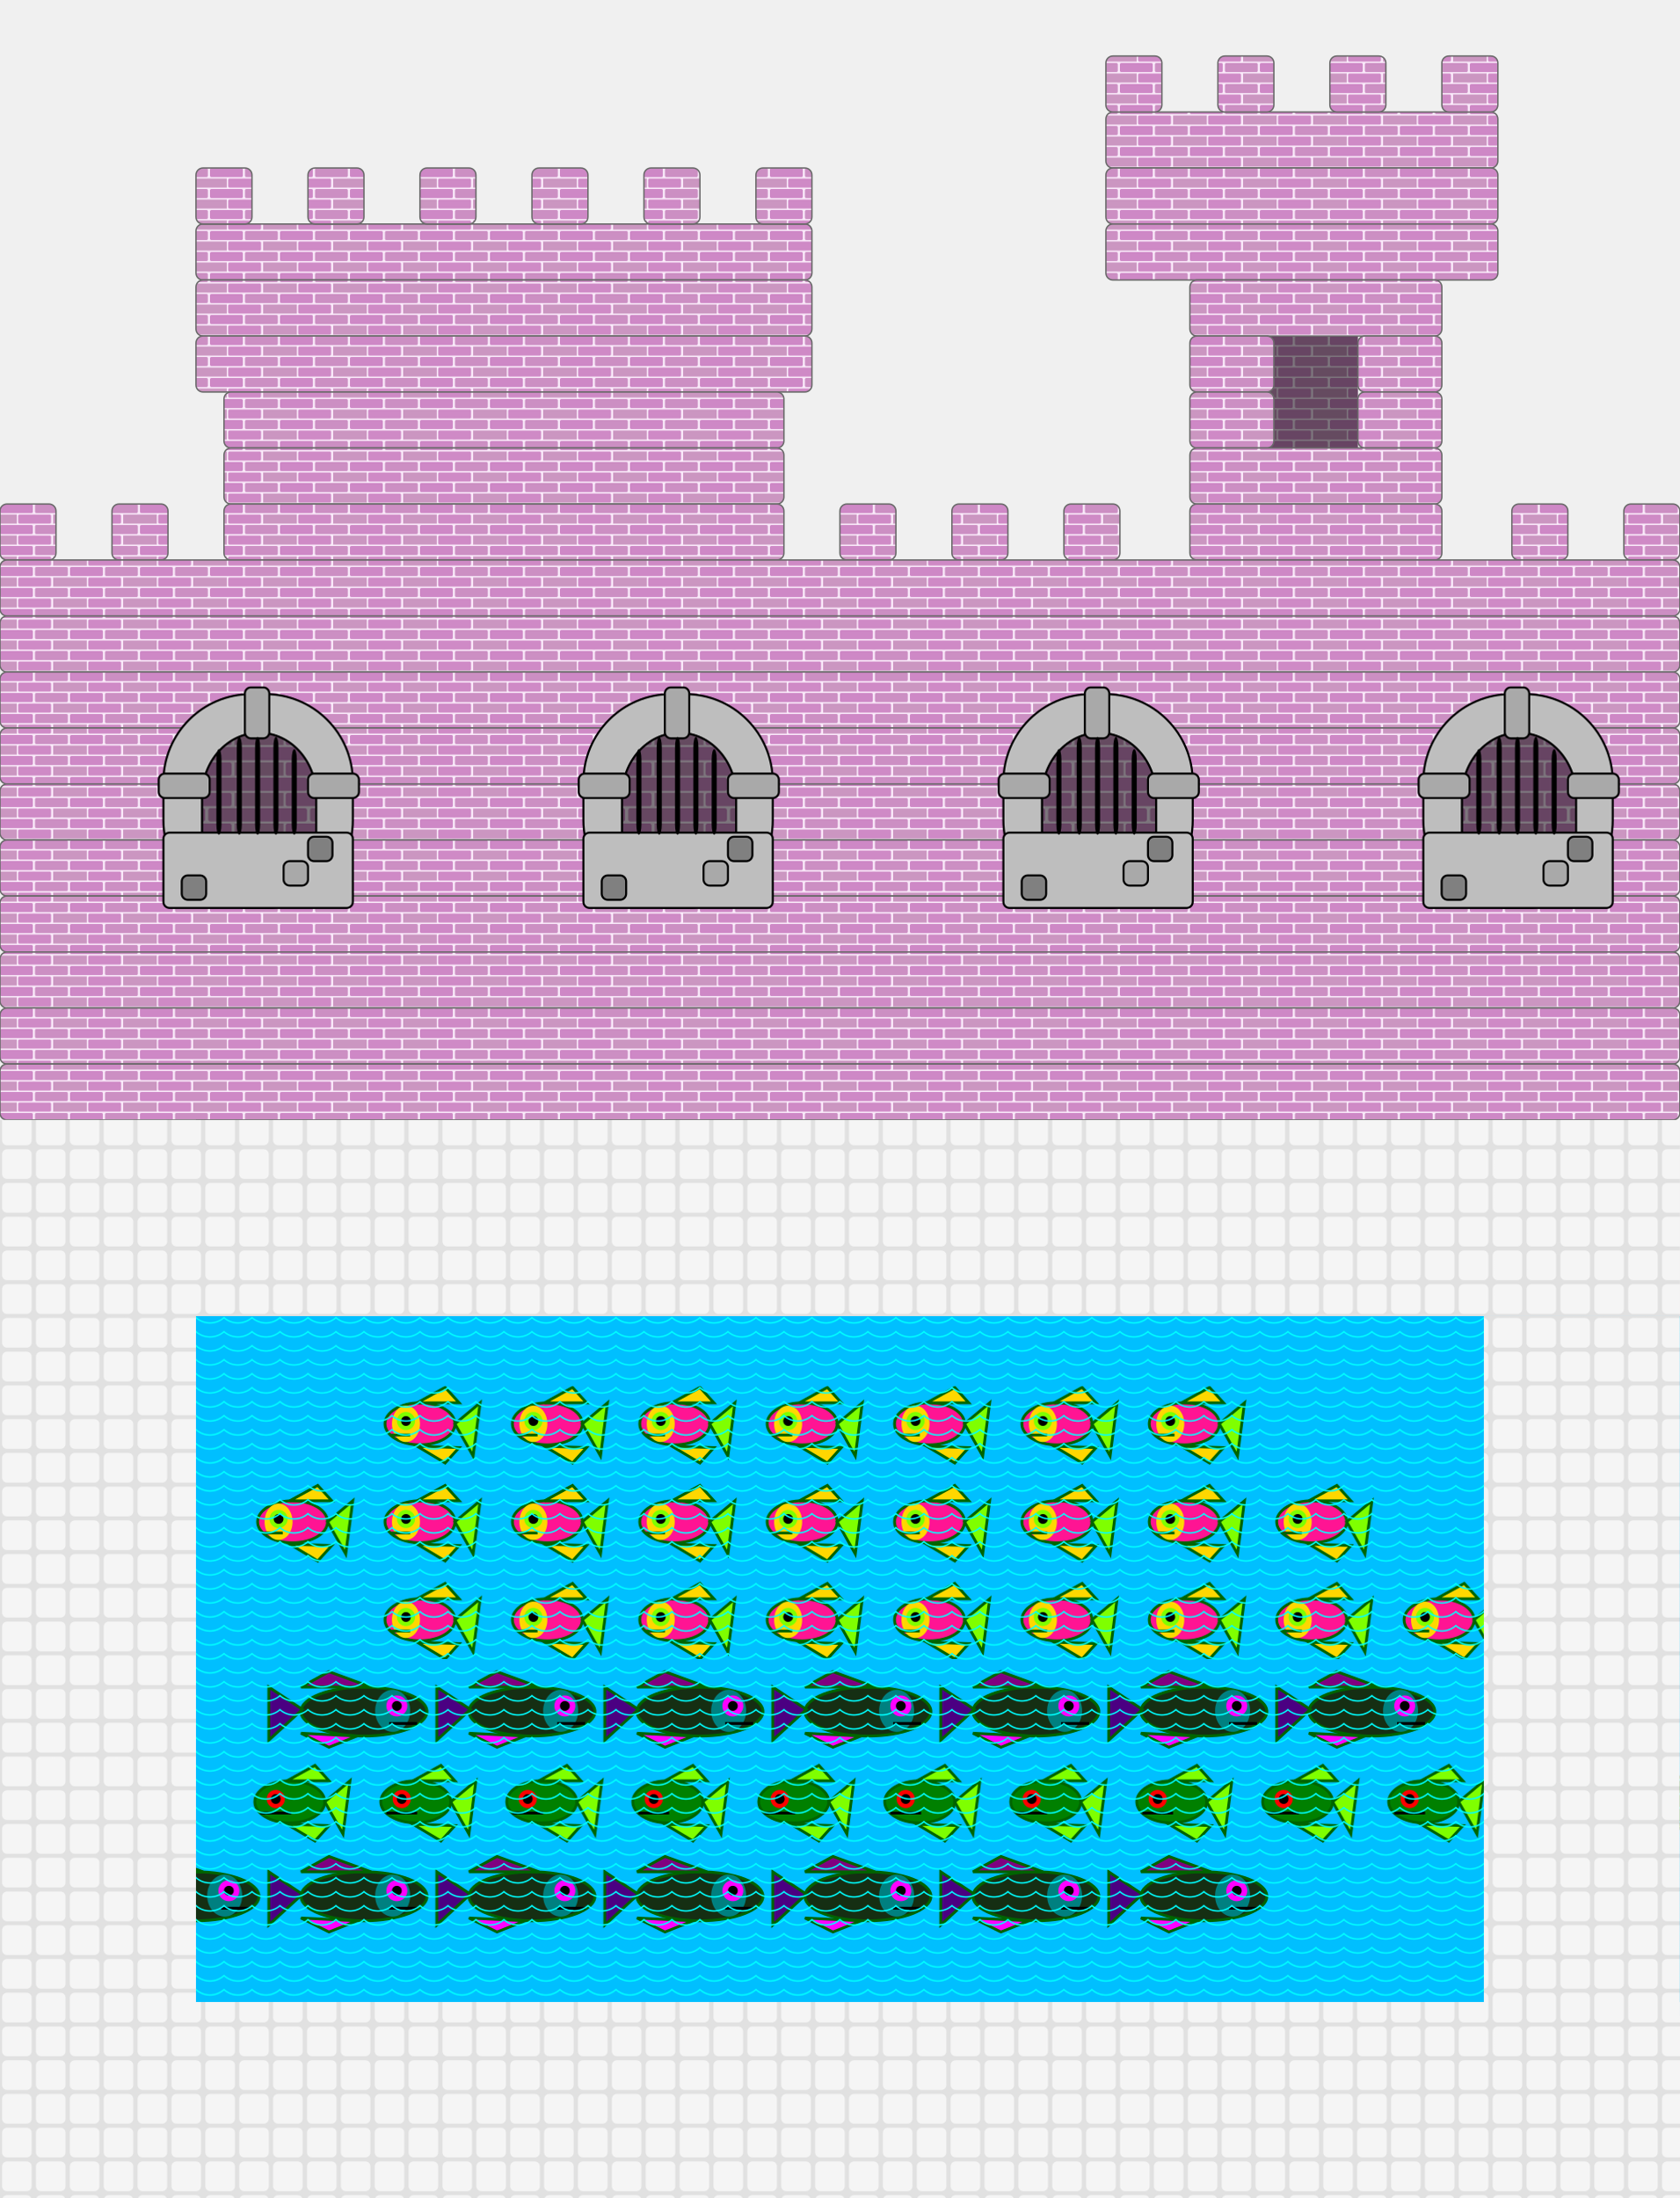
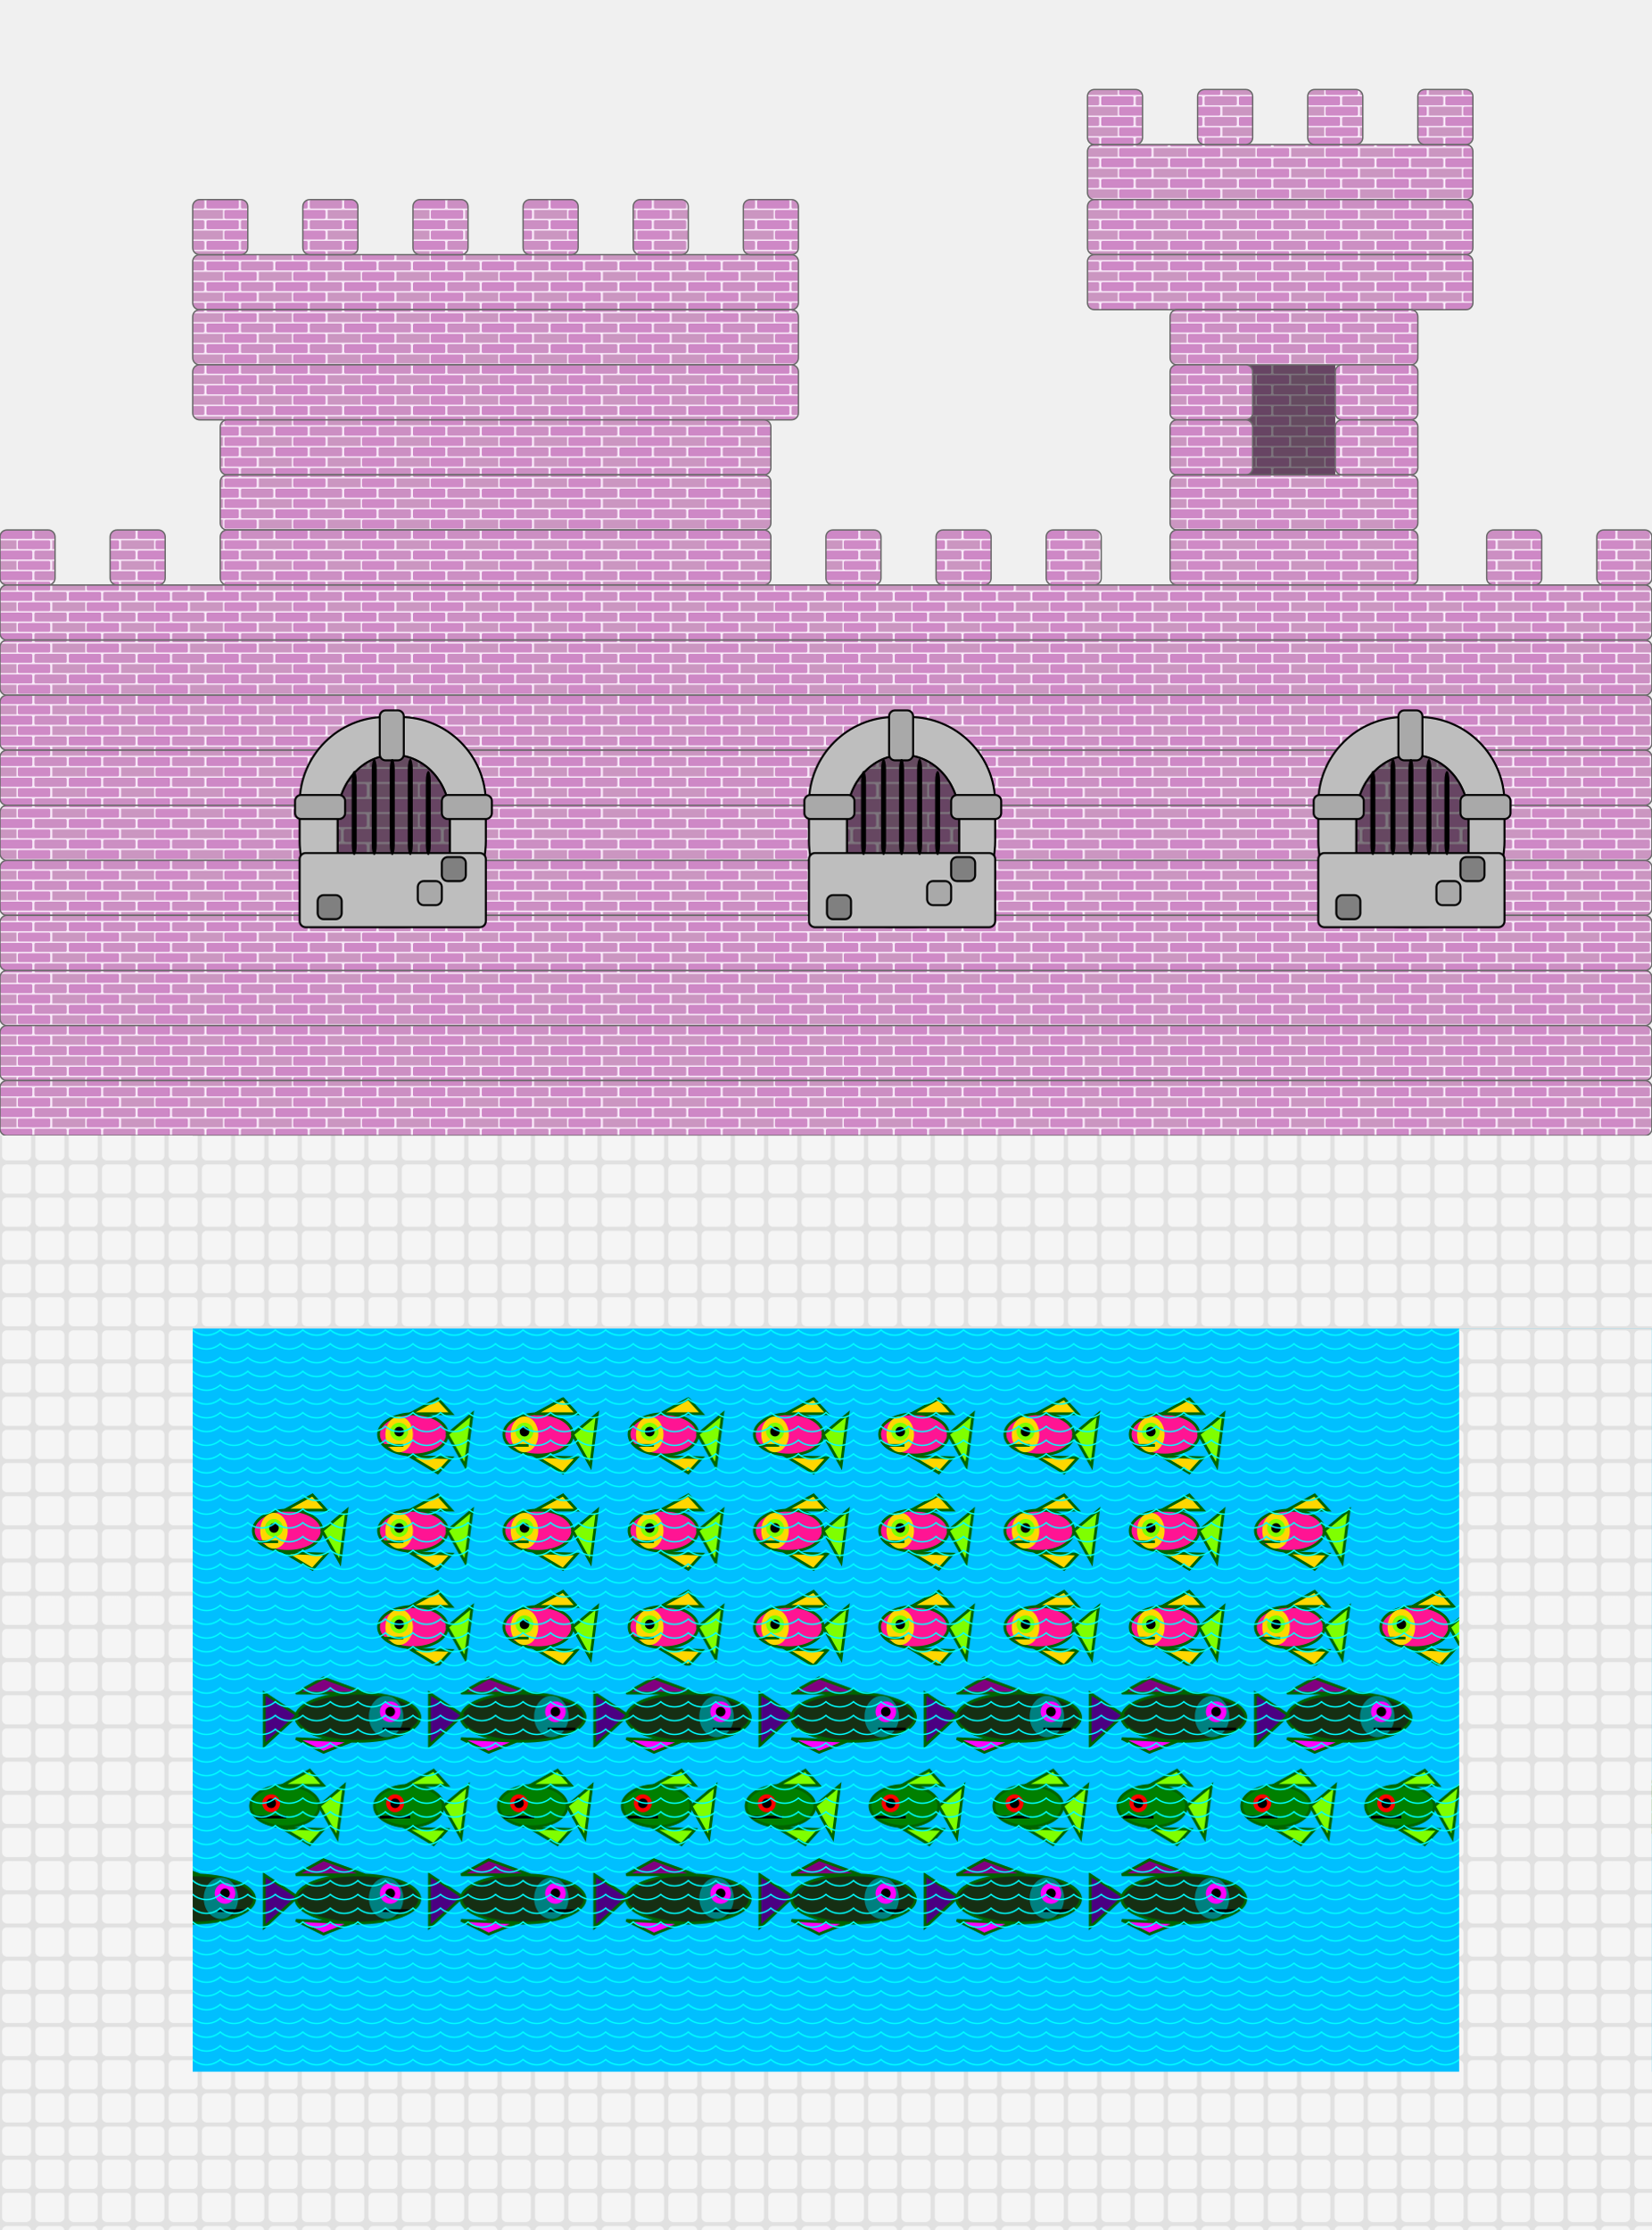
- <svg xmlns="http://www.w3.org/2000/svg" width="1200" height="1570" x="0" y="0" viewBox="0 0 1200 1570" class="block6">
+ <svg xmlns="http://www.w3.org/2000/svg" width="1200" height="1620" x="0" y="0" viewBox="0 0 1200 1570" class="block6">
  <defs>
    <pattern id="redBricks" patternUnits="userSpaceOnUse" x="0" y="0" width="50" height="15">
      <rect width="323" height="580" x="0" y="0" fill="#f9e9f9" />
      <rect width="23.5" height="6.5" x="0" y="0" rx="1" fill="#ce88c6" />
      <rect width="23.5" height="6.5" x="25" y="0" rx="1" fill="#cc8fc3" />
      <rect width="12" height="6.5" x="0" y="7.5" fill="#cb96c1" />
      <rect width="23.5" height="6.5" x="13" y="7.5" rx="1" fill="#cf8ac6" />
      <rect width="12" height="6.5" x="38" y="7.5" fill="#cb96c1" />
    </pattern>
    <pattern id="planks" patternUnits="userSpaceOnUse" x="0" y="0" width="100" height="500">
      <rect width="80" height="500" fill="burlywood" stroke="saddlebrown" stroke-width="2" />
      <polygon points="0,0 0,500 20,500 20,0 40,0 40,500 60,500 60,0 80,0 80,500 100,500 100,0" style="stroke:saddlebrown;stroke-width:2;fill:burlywood;" />
    </pattern>
    <pattern id="floorPattern" patternUnits="userSpaceOnUse" x="0" y="0" height="24.1" width="24.2">
      <rect width="25" height="25" x="0" y="0" fill="#e1e1e1" />
      <rect width="24.1" height="24.2" x="0" y="0" rx="5" fill="whitesmoke" stroke="#e1e1e1" stroke-width="3" />
    </pattern>
-     <pattern id="windowPattern" patternUnits="userSpaceOnUse" x="0" y="10" width="300" height="160" viewBox="0 0 100 110">
+     <pattern id="windowPattern" patternUnits="userSpaceOnUse" x="50" y="10" width="370" height="160" viewBox="0 0 100 110">
      <rect width="93" height="105" x="3" y="4" fill="#bebebe" rx="43" stroke="black" />
      <rect width="56" height="83" x="22" y="23" rx="31" stroke="black" fill="url(#redBricks)" />
      <rect width="56" height="83" x="22" y="23" rx="31" stroke="black" opacity=".5" />
      <rect width="93" height="37" x="3" y="72" fill="#bebebe" rx="3" stroke="black" />
      <rect width="12" height="25" x="43" y=".7" fill="darkgrey" rx="3" stroke="black" />
      <rect width="25" height="12" x=".7" y="43" fill="darkgrey" rx="3" stroke="black" />
      <rect width="25" height="12" x="74" y="43" fill="darkgrey" rx="3" stroke="black" />
      <rect width="12" height="12" x="74" y="74" fill="grey" rx="3" stroke="black" />
      <rect width="12" height="12" x="62" y="86" fill="darkgrey" rx="3" stroke="black" />
      <rect width="12" height="12" x="12" y="93" fill="grey" rx="3" stroke="black" />
      <rect width="2.5" height="42" x="29" y="31" rx="5" />
      <rect width="2.5" height="48" x="39" y="25" rx="5" />
      <rect width="2.5" height="48" x="48" y="25" rx="5" />
      <rect width="2.5" height="48" x="57" y="25" rx="5" />
      <rect width="2.5" height="42" x="66" y="31" rx="5" />
    </pattern>
    <pattern id="waterPattern" patternUnits="userSpaceOnUse" x="0" y="0" height="10" width="20">
      <circle cx="10" cy="-10" r="15" fill="transparent" stroke="aqua" stroke-width="1" />
    </pattern>
    <pattern id="smallGreenFish" patternUnits="userSpaceOnUse" x="0" y="-10" width="90" height="70">
      <rect width="50" height="30" x="2" y="22" rx="30" fill="green" stroke="darkgreen" stroke-width="2" />
      <polygon points="52,37 70,22 65,60" style="fill:chartreuse;stroke:darkgreen;stroke-width:2;" />
      <polygon points="25,22 45,11 55,22" style="fill:chartreuse;stroke:darkgreen;stroke-width:2;" />
      <polygon points="25,53 45,65 55,54" style="fill:chartreuse;stroke:darkgreen;stroke-width:2;" />
      <rect width="10" height="10" rx="5" stroke="red" stroke-width="3" x="12" y="30" />
      <polygon points="6,45 28,45 6,45" style="stroke:black;stroke-width:2;" />
    </pattern>
    <pattern id="greenFish" patternUnits="userSpaceOnUse" x="70" y="-5" width="120" height="66">
      <rect width="90" height="35" x="25" y="22" rx="50" fill="#152f13" stroke="darkgreen" stroke-width="2" />
      <rect width="25" height="30" x="78" y="24" rx="50" fill="teal" />
      <polygon points="26,38 2,22 2,60" style="fill:indigo;stroke:darkgreen;stroke-width:2;" />
      <polygon points="25,22 45,11 75,22" style="fill:purple;stroke:darkgreen;stroke-width:2;" />
      <polygon points="25,55 45,65 65,57" style="fill:fuchsia;stroke:darkgreen;stroke-width:2;" />
      <rect width="11" height="11" x="88" y="30" rx="10" stroke="magenta" stroke-width="4" />
      <polygon points="108,48 88,48 108,48" style="stroke:black;stroke-width:2;" />
    </pattern>
    <pattern id="redFish" patternUnits="userSpaceOnUse" x="13" y="-5" width="90" height="66">
      <rect width="50" height="30" x="2" y="22" rx="30" fill="firebrick" stroke="maroon" stroke-width="2" />
      <rect width="25" height="28" x="6" y="23" rx="30" fill="orangered" />
      <polygon points="52,37 70,22 65,60" style="fill:red;stroke:maroon;stroke-width:2;" />
      <polygon points="25,22 45,11 55,22" style="fill:red;stroke:maroon;stroke-width:2;" />
      <polygon points="25,53 45,65 55,54" style="fill:red;stroke:maroon;stroke-width:2;" />
      <rect width="10" height="10" x="10" y="30" rx="5" stroke="chartreuse" stroke-width="3" />
      <polygon points="6,45 20,45 6,45" style="stroke:black;stroke-width:2;" />
    </pattern>
    <pattern id="tropicalFish" patternUnits="userSpaceOnUse" x="0" y="0" width="91" height="70">
      <rect width="50" height="30" x="2" y="22" rx="30" fill="deeppink" stroke="darkgreen" stroke-width="2" />
      <rect width="20" height="26" x="7" y="24" rx="30" fill="gold" />
      <polygon points="52,37 70,22 65,60" style="fill:chartreuse;stroke:darkgreen;stroke-width:2;" />
      <polygon points="25,22 45,11 55,22" style="fill:gold;stroke:darkgreen;stroke-width:2;" />
      <polygon points="25,53 45,65 55,54" style="fill:gold;stroke:darkgreen;stroke-width:2;" />
      <rect width="10" height="10" rx="5" stroke="chartreuse" stroke-width="3" x="12" y="30" />
      <polygon points="6,45 20,45 6,45" style="stroke:darkgreen;stroke-width:2;" />
    </pattern>
-     <pattern id="jewels" patternUnits="userSpaceOnUse" x="110" y="115" height="200" width="200" viewBox="0 0 150 150">
-       <rect width="10" height="5" x="5" y="0" fill="black" />
-       <rect width="15" height="5" x="20" y="0" fill="black" />
-       <rect width="5" height="15" x="0" y="5" fill="black" />
-       <rect width="5" height="10" x="5" y="5" fill="white" />
-       <rect width="5" height="5" x="5" y="15" fill="red" />
-       <rect width="5" height="5" x="5" y="20" fill="black" />
-       <rect width="5" height="20" x="10" y="5" fill="red" />
-       <rect width="5" height="5" x="10" y="25" fill="black" />
-       <rect width="5" height="5" x="15" y="5" fill="black" />
-       <rect width="5" height="20" x="10" y="5" fill="red" />
-       <rect width="5" height="15" x="15" y="10" fill="red" />
-       <rect width="5" height="5" x="15" y="25" fill="maroon" />
-       <rect width="5" height="5" x="15" y="30" fill="black" />
-       <rect width="5" height="20" x="20" y="5" fill="red" />
-       <rect width="5" height="5" x="20" y="25" fill="maroon" />
-       <rect width="5" height="5" x="20" y="30" fill="black" />
-       <rect width="5" height="15" x="25" y="5" fill="red" />
-       <rect width="5" height="5" x="25" y="20" fill="maroon" />
-       <rect width="5" height="5" x="25" y="25" fill="black" />
-       <rect width="5" height="15" x="30" y="5" fill="maroon" />
-       <rect width="5" height="5" x="30" y="20" fill="black" />
-       <rect width="5" height="15" x="35" y="5" fill="black" />
-     </pattern>
  </defs>
  <rect width="440" height="40" x="140" y="160" fill="url(#redBricks)" stroke="dimgrey" rx="5" stroke-width="1" />
  <rect width="440" height="40" x="140" y="200" fill="url(#redBricks)" stroke="dimgrey" rx="5" stroke-width="1" />
  <rect width="440" height="40" x="140" y="240" fill="url(#redBricks)" stroke="dimgrey" rx="5" stroke-width="1" />
  <rect width="400" height="40" x="160" y="280" fill="url(#redBricks)" stroke="dimgrey" rx="5" stroke-width="1" />
  <rect width="400" height="40" x="160" y="320" fill="url(#redBricks)" stroke="dimgrey" rx="5" stroke-width="1" />
  <rect width="400" height="40" x="160" y="360" fill="url(#redBricks)" stroke="dimgrey" rx="5" stroke-width="1" />
  <rect width="40" height="40" x="140" y="120" fill="url(#redBricks)" stroke="dimgrey" rx="5" stroke-width="1" />
  <rect width="40" height="40" x="220" y="120" fill="url(#redBricks)" stroke="dimgrey" rx="5" stroke-width="1" />
  <rect width="40" height="40" x="300" y="120" fill="url(#redBricks)" stroke="dimgrey" rx="5" stroke-width="1" />
  <rect width="40" height="40" x="380" y="120" fill="url(#redBricks)" stroke="dimgrey" rx="5" stroke-width="1" />
  <rect width="40" height="40" x="460" y="120" fill="url(#redBricks)" stroke="dimgrey" rx="5" stroke-width="1" />
  <rect width="40" height="40" x="540" y="120" fill="url(#redBricks)" stroke="dimgrey" rx="5" stroke-width="1" />
  <rect width="80" height="350" x="890" y="90" fill="url(#redBricks)" />
  <rect width="80" height="350" x="890" y="90" opacity=".5" />
  <rect width="280" height="40" x="790" y="80" fill="url(#redBricks)" stroke="dimgrey" rx="5" stroke-width="1" />
  <rect width="280" height="40" x="790" y="120" fill="url(#redBricks)" stroke="dimgrey" rx="5" stroke-width="1" />
  <rect width="280" height="40" x="790" y="160" fill="url(#redBricks)" stroke="dimgrey" rx="5" stroke-width="1" />
  <rect width="180" height="40" x="850" y="200" fill="url(#redBricks)" stroke="dimgrey" rx="5" stroke-width="1" />
  <rect width="60" height="40" x="850" y="240" fill="url(#redBricks)" stroke="dimgrey" rx="5" stroke-width="1" />
  <rect width="60" height="40" x="970" y="240" fill="url(#redBricks)" stroke="dimgrey" rx="5" stroke-width="1" />
  <rect width="60" height="40" x="850" y="280" fill="url(#redBricks)" stroke="dimgrey" rx="5" stroke-width="1" />
  <rect width="60" height="40" x="970" y="280" fill="url(#redBricks)" stroke="dimgrey" rx="5" stroke-width="1" />
  <rect width="180" height="40" x="850" y="320" fill="url(#redBricks)" stroke="dimgrey" rx="5" stroke-width="1" />
  <rect width="180" height="40" x="850" y="360" fill="url(#redBricks)" stroke="dimgrey" rx="5" stroke-width="1" />
  <rect width="40" height="40" x="790" y="40" fill="url(#redBricks)" stroke="dimgrey" rx="5" stroke-width="1" />
  <rect width="40" height="40" x="870" y="40" fill="url(#redBricks)" stroke="dimgrey" rx="5" stroke-width="1" />
  <rect width="40" height="40" x="950" y="40" fill="url(#redBricks)" stroke="dimgrey" rx="5" stroke-width="1" />
  <rect width="40" height="40" x="1030" y="40" fill="url(#redBricks)" stroke="dimgrey" rx="5" stroke-width="1" />
  <rect width="40" height="40" x="0" y="360" fill="url(#redBricks)" stroke="dimgrey" rx="5" stroke-width="1" />
  <rect width="40" height="40" x="80" y="360" fill="url(#redBricks)" stroke="dimgrey" rx="5" stroke-width="1" />
  <rect width="40" height="40" x="680" y="360" fill="url(#redBricks)" stroke="dimgrey" rx="5" stroke-width="1" />
  <rect width="40" height="40" x="600" y="360" fill="url(#redBricks)" stroke="dimgrey" rx="5" stroke-width="1" />
  <rect width="40" height="40" x="760" y="360" fill="url(#redBricks)" stroke="dimgrey" rx="5" stroke-width="1" />
  <rect width="40" height="40" x="1080" y="360" fill="url(#redBricks)" stroke="dimgrey" rx="5" stroke-width="1" />
  <rect width="40" height="40" x="1160" y="360" fill="url(#redBricks)" stroke="dimgrey" rx="5" stroke-width="1" />
  <rect width="1200" height="40" x="0" y="400" fill="url(#redBricks)" stroke="dimgrey" rx="5" stroke-width="1" />
  <rect width="1200" height="40" x="0" y="440" fill="url(#redBricks)" stroke="dimgrey" rx="5" stroke-width="1" />
  <rect width="1200" height="40" x="0" y="480" fill="url(#redBricks)" stroke="dimgrey" rx="5" stroke-width="1" />
  <rect width="1200" height="40" x="0" y="520" fill="url(#redBricks)" stroke="dimgrey" rx="5" stroke-width="1" />
  <rect width="1200" height="40" x="0" y="560" fill="url(#redBricks)" stroke="dimgrey" rx="5" stroke-width="1" />
  <rect width="1200" height="40" x="0" y="600" fill="url(#redBricks)" stroke="dimgrey" rx="5" stroke-width="1" />
  <rect width="1200" height="40" x="0" y="640" fill="url(#redBricks)" stroke="dimgrey" rx="5" stroke-width="1" />
  <rect width="1200" height="40" x="0" y="680" fill="url(#redBricks)" stroke="dimgrey" rx="5" stroke-width="1" />
  <rect width="1200" height="40" x="0" y="720" fill="url(#redBricks)" stroke="dimgrey" rx="5" stroke-width="1" />
  <rect width="1200" height="40" x="0" y="760" fill="url(#redBricks)" stroke="dimgrey" rx="5" stroke-width="1" />
  <rect width="1200" height="160" x="0" y="490" fill="url(#windowPattern)" />
-   <rect width="1200" height="500" x="0" y="940" fill="deepskyblue" />
+   <rect width="1200" height="550" x="0" y="940" fill="deepskyblue" />
  <rect width="650" height="66" x="257" y="990" fill="url(#tropicalFish)" />
  <rect width="820" height="66" x="170" y="1056" fill="url(#tropicalFish)" />
  <rect width="800" height="66" x="270" y="1119" fill="url(#tropicalFish)" />
  <rect width="840" height="66" x="190" y="1188" fill="url(#greenFish)" />
  <rect width="1028" height="66" x="180" y="1254" fill="url(#smallGreenFish)" />
  <rect width="840" height="66" x="70" y="1320" fill="url(#greenFish)" />
-   <rect width="1200" height="500" x="0" y="940" fill="url(#waterPattern)" />
+   <rect width="1200" height="550" x="0" y="940" fill="url(#waterPattern)" />
  <rect width="140" height="1000" x="0" y="800" fill="url(#floorPattern)" />
  <rect width="140" height="1000" x="1060" y="940" fill="url(#floorPattern)" />
-   <rect width="1200" height="140" x="0" y="1430" fill="url(#floorPattern)" />
+   <rect width="1200" height="140" x="0" y="1480" fill="url(#floorPattern)" />
  <rect width="1200" height="140" x="0" y="800" fill="url(#floorPattern)" />
</svg>
